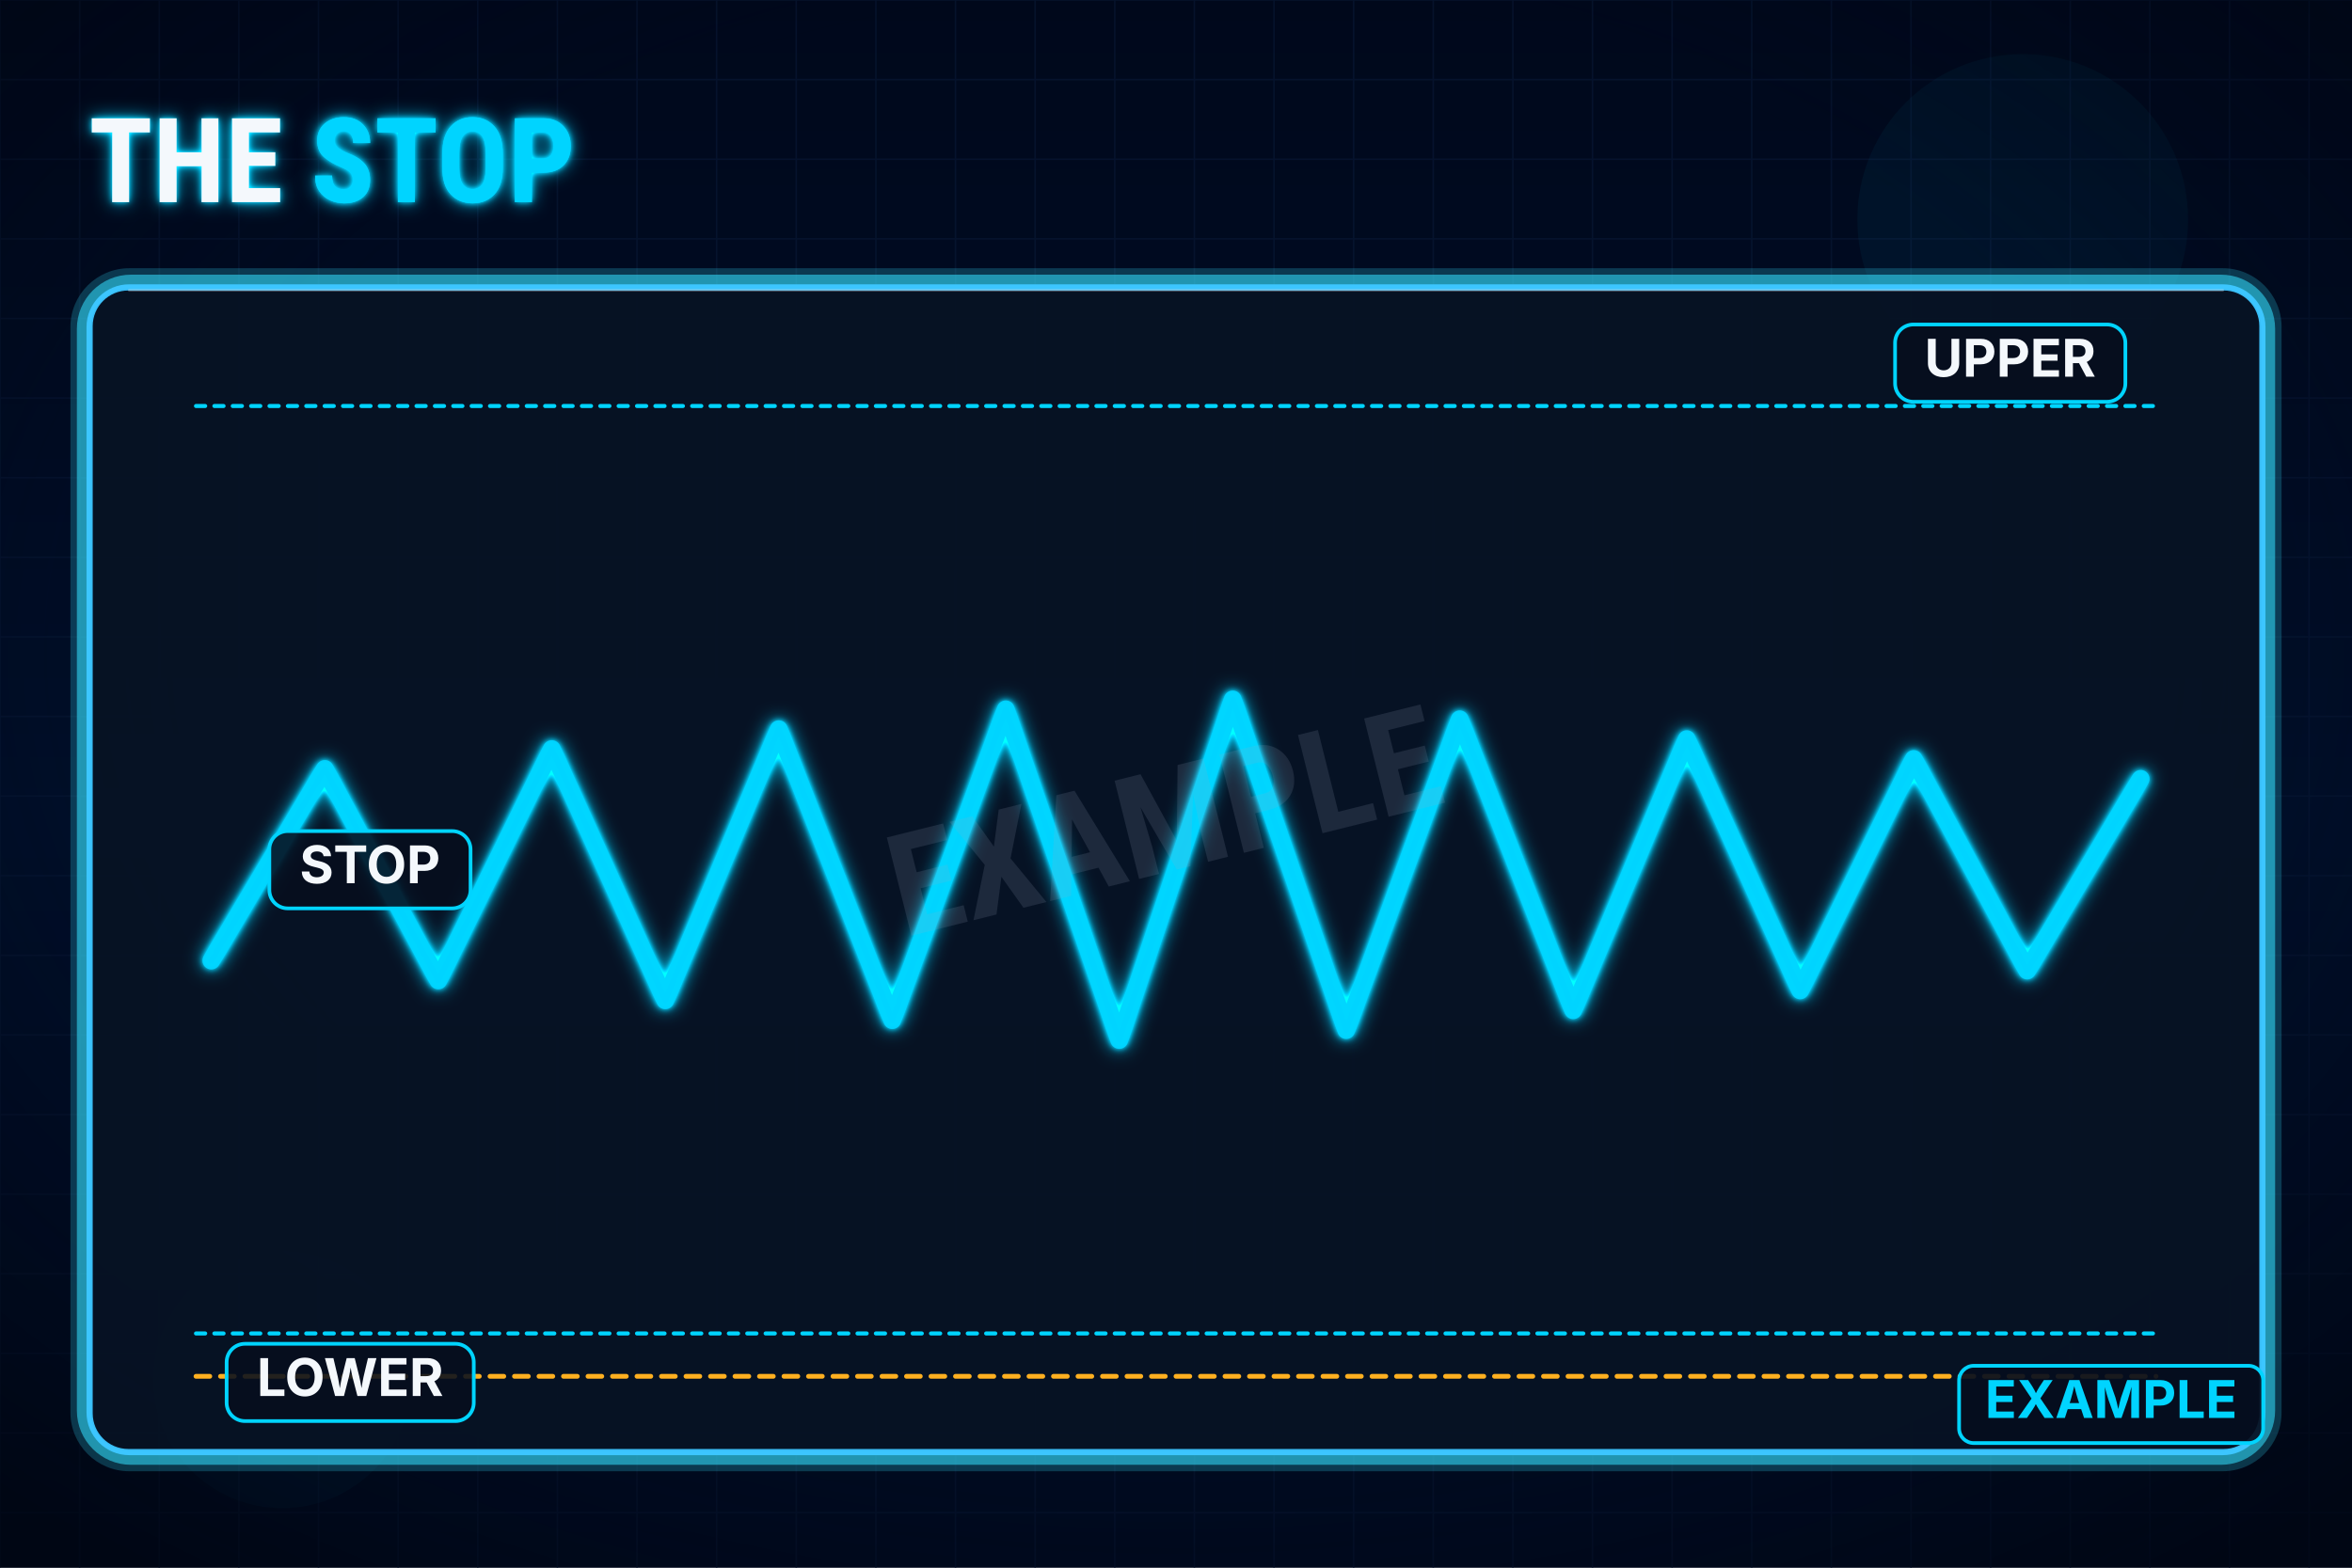
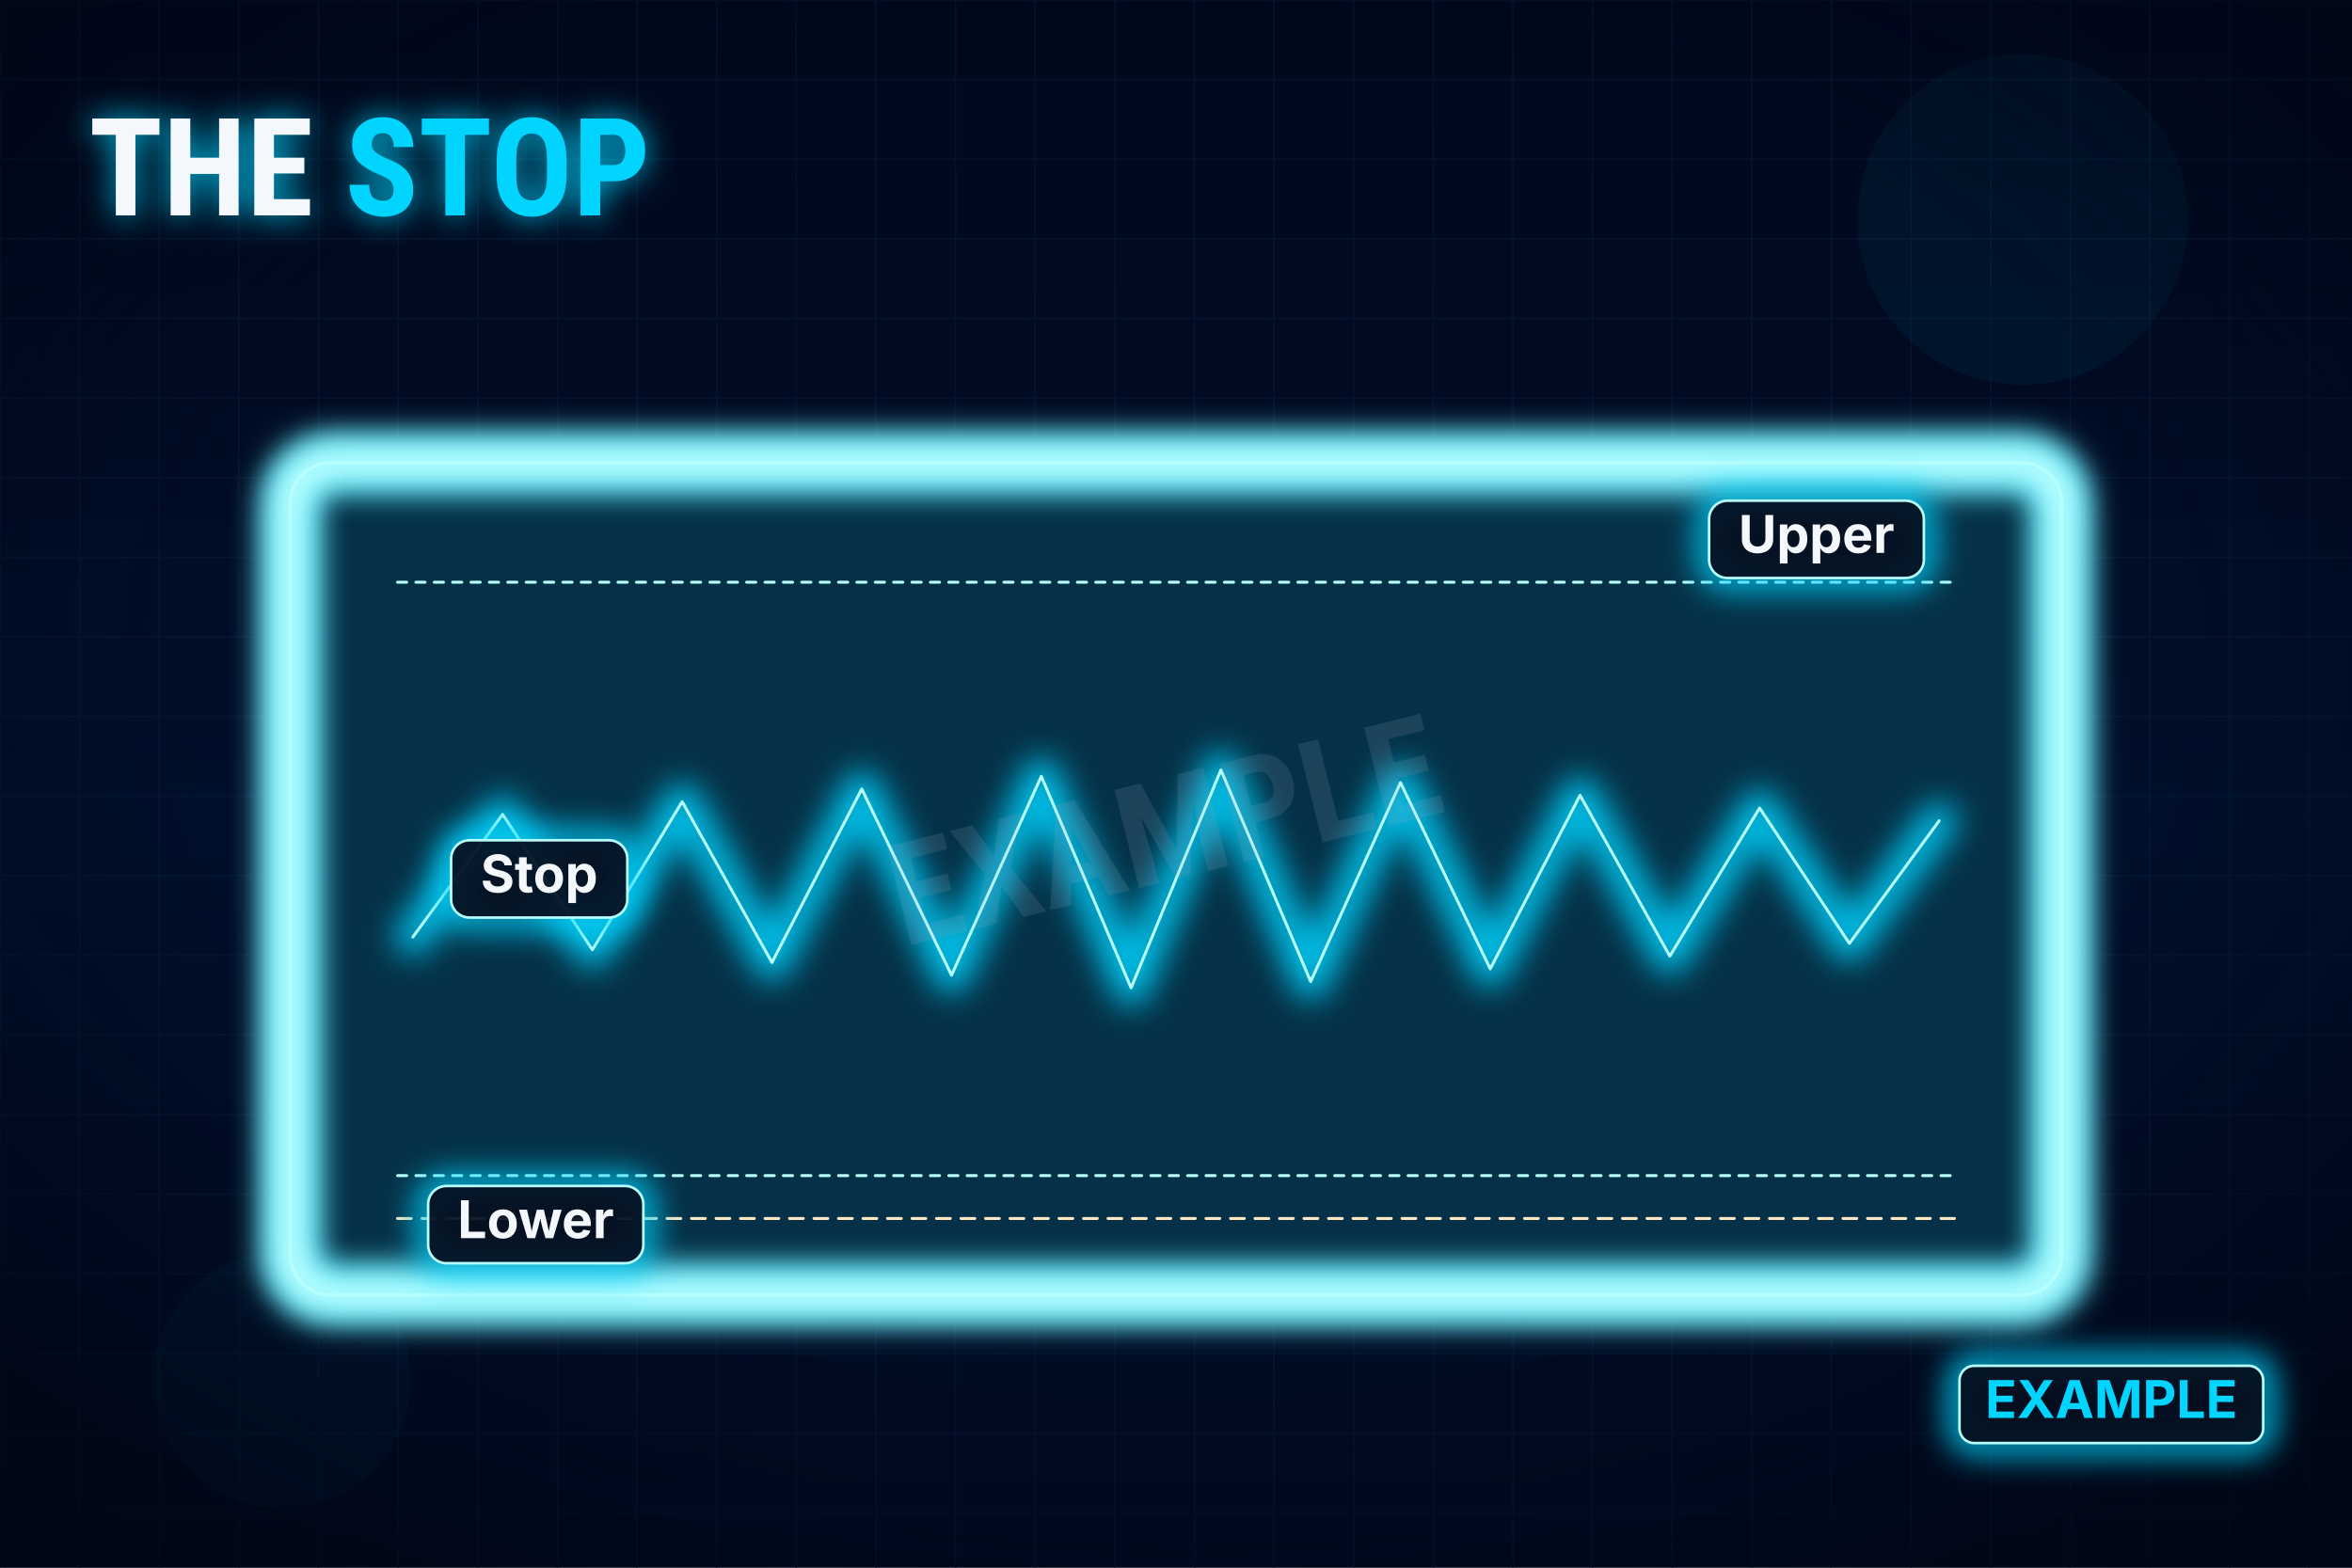
<svg xmlns="http://www.w3.org/2000/svg" width="1536" height="1024" viewBox="0 0 1536 1024">
  <defs>
    <style>
- @font-face { font-family: "Inter"; src: url("file:///agent/repos/claude/skills/illustration-engine/illustration_engine/assets/fonts/Inter-Regular.ttf") format("truetype"); font-weight: normal; font-style: normal; }
- @font-face { font-family: "Inter"; src: url("file:///agent/repos/claude/skills/illustration-engine/illustration_engine/assets/fonts/Inter-SemiBold.ttf") format("truetype"); font-weight: bold; font-style: normal; }
- @font-face { font-family: "Inter"; src: url("file:///agent/repos/claude/skills/illustration-engine/illustration_engine/assets/fonts/Inter-Bold.ttf") format("truetype"); font-weight: bold; font-style: normal; }
- @font-face { font-family: "Roboto Condensed"; src: url("file:///agent/repos/claude/skills/illustration-engine/illustration_engine/assets/fonts/RobotoCondensed-Bold.ttf") format("truetype"); font-weight: bold; font-style: normal; }
+ @font-face { font-family: "Inter"; src: url("file:///agent/repos/claude/skills/illustration-engine/illustration_engine/assets/fonts/Inter-Regular.ttf") format("truetype"); font-weight: 400; font-style: normal; }
+ @font-face { font-family: "Inter"; src: url("file:///agent/repos/claude/skills/illustration-engine/illustration_engine/assets/fonts/Inter-SemiBold.ttf") format("truetype"); font-weight: 600; font-style: normal; }
+ @font-face { font-family: "Inter"; src: url("file:///agent/repos/claude/skills/illustration-engine/illustration_engine/assets/fonts/Inter-Bold.ttf") format("truetype"); font-weight: 700; font-style: normal; }
+ @font-face { font-family: "Roboto Condensed"; src: url("file:///agent/repos/claude/skills/illustration-engine/illustration_engine/assets/fonts/RobotoCondensed-Bold.ttf") format("truetype"); font-weight: 700; font-style: normal; }
</style>
    <linearGradient id="bg1" x1="0" y1="0" x2="0" y2="1">
      <stop offset="0%" stop-color="#00081B" />
      <stop offset="52%" stop-color="#000F2A" />
      <stop offset="100%" stop-color="#000B21" />
    </linearGradient>
    <radialGradient id="vig2" cx="50%" cy="42%" r="72%">
      <stop offset="58%" stop-color="#00081B" stop-opacity="0" />
      <stop offset="100%" stop-color="#00040F" stop-opacity="0.72" />
    </radialGradient>
-     <filter id="bloom" x="-80%" y="-80%" width="260%" height="260%" color-interpolation-filters="sRGB">
-       <feGaussianBlur in="SourceGraphic" stdDeviation="6" result="wide" />
-       <feGaussianBlur in="SourceGraphic" stdDeviation="1.92" result="tight" />
-       <feComposite in="wide" in2="tight" operator="arithmetic" k1="0" k2="1" k3="1" k4="0" result="add" />
-       <feMerge>
-         <feMergeNode in="add" />
-         <feMergeNode in="SourceGraphic" />
-       </feMerge>
+     <filter id="bloom" x="-150%" y="-150%" width="400%" height="400%" color-interpolation-filters="sRGB">
+       <feGaussianBlur in="SourceGraphic" stdDeviation="10" />
    </filter>
  </defs>
  <rect x="0" y="0" width="1536" height="1024" rx="0" ry="0" fill="url(#bg1)" fill-opacity="1" stroke="none" stroke-width="0" stroke-opacity="1" />
  <g opacity="0.55">
    <line x1="0" y1="0" x2="0" y2="1024" stroke="#0A1A38" stroke-width="1" stroke-linecap="round" stroke-opacity="1" />
    <line x1="52" y1="0" x2="52" y2="1024" stroke="#0A1A38" stroke-width="1" stroke-linecap="round" stroke-opacity="1" />
    <line x1="104" y1="0" x2="104" y2="1024" stroke="#0A1A38" stroke-width="1" stroke-linecap="round" stroke-opacity="1" />
    <line x1="156" y1="0" x2="156" y2="1024" stroke="#0A1A38" stroke-width="1" stroke-linecap="round" stroke-opacity="1" />
    <line x1="208" y1="0" x2="208" y2="1024" stroke="#0A1A38" stroke-width="1" stroke-linecap="round" stroke-opacity="1" />
    <line x1="260" y1="0" x2="260" y2="1024" stroke="#0A1A38" stroke-width="1" stroke-linecap="round" stroke-opacity="1" />
    <line x1="312" y1="0" x2="312" y2="1024" stroke="#0A1A38" stroke-width="1" stroke-linecap="round" stroke-opacity="1" />
    <line x1="364" y1="0" x2="364" y2="1024" stroke="#0A1A38" stroke-width="1" stroke-linecap="round" stroke-opacity="1" />
    <line x1="416" y1="0" x2="416" y2="1024" stroke="#0A1A38" stroke-width="1" stroke-linecap="round" stroke-opacity="1" />
    <line x1="468" y1="0" x2="468" y2="1024" stroke="#0A1A38" stroke-width="1" stroke-linecap="round" stroke-opacity="1" />
    <line x1="520" y1="0" x2="520" y2="1024" stroke="#0A1A38" stroke-width="1" stroke-linecap="round" stroke-opacity="1" />
    <line x1="572" y1="0" x2="572" y2="1024" stroke="#0A1A38" stroke-width="1" stroke-linecap="round" stroke-opacity="1" />
    <line x1="624" y1="0" x2="624" y2="1024" stroke="#0A1A38" stroke-width="1" stroke-linecap="round" stroke-opacity="1" />
    <line x1="676" y1="0" x2="676" y2="1024" stroke="#0A1A38" stroke-width="1" stroke-linecap="round" stroke-opacity="1" />
    <line x1="728" y1="0" x2="728" y2="1024" stroke="#0A1A38" stroke-width="1" stroke-linecap="round" stroke-opacity="1" />
    <line x1="780" y1="0" x2="780" y2="1024" stroke="#0A1A38" stroke-width="1" stroke-linecap="round" stroke-opacity="1" />
    <line x1="832" y1="0" x2="832" y2="1024" stroke="#0A1A38" stroke-width="1" stroke-linecap="round" stroke-opacity="1" />
    <line x1="884" y1="0" x2="884" y2="1024" stroke="#0A1A38" stroke-width="1" stroke-linecap="round" stroke-opacity="1" />
    <line x1="936" y1="0" x2="936" y2="1024" stroke="#0A1A38" stroke-width="1" stroke-linecap="round" stroke-opacity="1" />
    <line x1="988" y1="0" x2="988" y2="1024" stroke="#0A1A38" stroke-width="1" stroke-linecap="round" stroke-opacity="1" />
    <line x1="1040" y1="0" x2="1040" y2="1024" stroke="#0A1A38" stroke-width="1" stroke-linecap="round" stroke-opacity="1" />
    <line x1="1092" y1="0" x2="1092" y2="1024" stroke="#0A1A38" stroke-width="1" stroke-linecap="round" stroke-opacity="1" />
    <line x1="1144" y1="0" x2="1144" y2="1024" stroke="#0A1A38" stroke-width="1" stroke-linecap="round" stroke-opacity="1" />
    <line x1="1196" y1="0" x2="1196" y2="1024" stroke="#0A1A38" stroke-width="1" stroke-linecap="round" stroke-opacity="1" />
    <line x1="1248" y1="0" x2="1248" y2="1024" stroke="#0A1A38" stroke-width="1" stroke-linecap="round" stroke-opacity="1" />
    <line x1="1300" y1="0" x2="1300" y2="1024" stroke="#0A1A38" stroke-width="1" stroke-linecap="round" stroke-opacity="1" />
    <line x1="1352" y1="0" x2="1352" y2="1024" stroke="#0A1A38" stroke-width="1" stroke-linecap="round" stroke-opacity="1" />
    <line x1="1404" y1="0" x2="1404" y2="1024" stroke="#0A1A38" stroke-width="1" stroke-linecap="round" stroke-opacity="1" />
    <line x1="1456" y1="0" x2="1456" y2="1024" stroke="#0A1A38" stroke-width="1" stroke-linecap="round" stroke-opacity="1" />
    <line x1="1508" y1="0" x2="1508" y2="1024" stroke="#0A1A38" stroke-width="1" stroke-linecap="round" stroke-opacity="1" />
    <line x1="0" y1="0" x2="1536" y2="0" stroke="#0A1A38" stroke-width="1" stroke-linecap="round" stroke-opacity="1" />
    <line x1="0" y1="52" x2="1536" y2="52" stroke="#0A1A38" stroke-width="1" stroke-linecap="round" stroke-opacity="1" />
    <line x1="0" y1="104" x2="1536" y2="104" stroke="#0A1A38" stroke-width="1" stroke-linecap="round" stroke-opacity="1" />
    <line x1="0" y1="156" x2="1536" y2="156" stroke="#0A1A38" stroke-width="1" stroke-linecap="round" stroke-opacity="1" />
    <line x1="0" y1="208" x2="1536" y2="208" stroke="#0A1A38" stroke-width="1" stroke-linecap="round" stroke-opacity="1" />
    <line x1="0" y1="260" x2="1536" y2="260" stroke="#0A1A38" stroke-width="1" stroke-linecap="round" stroke-opacity="1" />
    <line x1="0" y1="312" x2="1536" y2="312" stroke="#0A1A38" stroke-width="1" stroke-linecap="round" stroke-opacity="1" />
    <line x1="0" y1="364" x2="1536" y2="364" stroke="#0A1A38" stroke-width="1" stroke-linecap="round" stroke-opacity="1" />
    <line x1="0" y1="416" x2="1536" y2="416" stroke="#0A1A38" stroke-width="1" stroke-linecap="round" stroke-opacity="1" />
    <line x1="0" y1="468" x2="1536" y2="468" stroke="#0A1A38" stroke-width="1" stroke-linecap="round" stroke-opacity="1" />
    <line x1="0" y1="520" x2="1536" y2="520" stroke="#0A1A38" stroke-width="1" stroke-linecap="round" stroke-opacity="1" />
    <line x1="0" y1="572" x2="1536" y2="572" stroke="#0A1A38" stroke-width="1" stroke-linecap="round" stroke-opacity="1" />
    <line x1="0" y1="624" x2="1536" y2="624" stroke="#0A1A38" stroke-width="1" stroke-linecap="round" stroke-opacity="1" />
    <line x1="0" y1="676" x2="1536" y2="676" stroke="#0A1A38" stroke-width="1" stroke-linecap="round" stroke-opacity="1" />
    <line x1="0" y1="728" x2="1536" y2="728" stroke="#0A1A38" stroke-width="1" stroke-linecap="round" stroke-opacity="1" />
    <line x1="0" y1="780" x2="1536" y2="780" stroke="#0A1A38" stroke-width="1" stroke-linecap="round" stroke-opacity="1" />
    <line x1="0" y1="832" x2="1536" y2="832" stroke="#0A1A38" stroke-width="1" stroke-linecap="round" stroke-opacity="1" />
    <line x1="0" y1="884" x2="1536" y2="884" stroke="#0A1A38" stroke-width="1" stroke-linecap="round" stroke-opacity="1" />
    <line x1="0" y1="936" x2="1536" y2="936" stroke="#0A1A38" stroke-width="1" stroke-linecap="round" stroke-opacity="1" />
    <line x1="0" y1="988" x2="1536" y2="988" stroke="#0A1A38" stroke-width="1" stroke-linecap="round" stroke-opacity="1" />
  </g>
  <circle cx="1320.96" cy="143.36" r="108" fill="#00D4FF" fill-opacity="0.045" stroke="none" stroke-width="0" />
  <circle cx="184.32" cy="901.12" r="84" fill="#00D4FF" fill-opacity="0.045" stroke="none" stroke-width="0" />
  <rect x="0" y="0" width="1536" height="1024" rx="0" ry="0" fill="url(#vig2)" fill-opacity="1" stroke="none" stroke-width="0" stroke-opacity="1" />
-   <text x="58" y="132.04" fill="#00D4FF" fill-opacity="0.85" font-family="Roboto Condensed" font-weight="bold" font-size="77" text-anchor="start" filter="url(#bloom)">THE</text>
-   <text x="58" y="132.04" fill="#F4F8FC" fill-opacity="1" font-family="Roboto Condensed" font-weight="bold" font-size="77" text-anchor="start">THE</text>
-   <text x="203" y="132.04" fill="#00D4FF" fill-opacity="0.85" font-family="Roboto Condensed" font-weight="bold" font-size="77" text-anchor="start" filter="url(#bloom)">STOP</text>
-   <text x="203" y="132.04" fill="#00D4FF" fill-opacity="1" font-family="Roboto Condensed" font-weight="bold" font-size="77" text-anchor="start">STOP</text>
-   <rect x="46" y="175.2" width="1444" height="785.8" rx="38.4" ry="38.4" fill="#33E0FF" fill-opacity="0.22" stroke="none" stroke-width="0" stroke-opacity="1" />
-   <rect x="54.4" y="183.6" width="1427.2" height="769" rx="31.2" ry="31.2" fill="none" fill-opacity="1" stroke="#33E0FF" stroke-width="8.4" stroke-opacity="0.55" />
-   <rect x="58" y="187.2" width="1420" height="761.8" rx="26.4" ry="26.4" fill="#060E1E" fill-opacity="0.9" stroke="#3CC6FF" stroke-width="3" stroke-opacity="1" />
-   <rect x="59.8" y="189" width="1416.4" height="758.2" rx="24" ry="24" fill="none" fill-opacity="1" stroke="#3CC6FF" stroke-width="1.5" stroke-opacity="0.95" />
-   <line x1="84.4" y1="189.6" x2="1451.6" y2="189.6" stroke="#F4F8FC" stroke-width="1.68" stroke-linecap="round" stroke-opacity="0.28" />
-   <line x1="128" y1="899" x2="1408" y2="899" stroke="#FFB020" stroke-width="10.61" stroke-linecap="round" stroke-opacity="0.95" stroke-dasharray="9 7" filter="url(#bloom)" />
-   <line x1="128" y1="899" x2="1408" y2="899" stroke="#FFB020" stroke-width="3.12" stroke-linecap="round" stroke-opacity="1" stroke-dasharray="9 7" />
-   <line x1="128" y1="265.2" x2="1408" y2="265.2" stroke="#00D4FF" stroke-width="8.98" stroke-linecap="round" stroke-opacity="0.95" stroke-dasharray="6 6" filter="url(#bloom)" />
-   <line x1="128" y1="265.2" x2="1408" y2="265.2" stroke="#00D4FF" stroke-width="2.64" stroke-linecap="round" stroke-opacity="1" stroke-dasharray="6 6" />
-   <line x1="128" y1="871" x2="1408" y2="871" stroke="#00D4FF" stroke-width="8.98" stroke-linecap="round" stroke-opacity="0.95" stroke-dasharray="6 6" filter="url(#bloom)" />
-   <line x1="128" y1="871" x2="1408" y2="871" stroke="#00D4FF" stroke-width="2.64" stroke-linecap="round" stroke-opacity="1" stroke-dasharray="6 6" />
-   <polyline points="138,627.47 212.12,502.25 286.24,640.44 360.35,489.27 434.47,653.41 508.59,476.3 582.71,666.38 656.82,463.33 730.94,679.35 805.06,456.85 879.18,672.87 953.29,469.82 1027.41,659.9 1101.53,482.79 1175.65,646.93 1249.76,495.76 1323.88,633.95 1398,508.73" fill="none" stroke="#00D4FF" stroke-width="11.52" stroke-linejoin="round" stroke-linecap="round" stroke-opacity="0.95" filter="url(#bloom)" />
-   <polyline points="138,627.47 212.12,502.25 286.24,640.44 360.35,489.27 434.47,653.41 508.59,476.3 582.71,666.38 656.82,463.33 730.94,679.35 805.06,456.85 879.18,672.87 953.29,469.82 1027.41,659.9 1101.53,482.79 1175.65,646.93 1249.76,495.76 1323.88,633.95 1398,508.73" fill="none" stroke="#00D4FF" stroke-width="3.6" stroke-linejoin="round" stroke-linecap="round" stroke-opacity="1" />
-   <rect x="1237.6" y="211.96" width="150.4" height="50.48" rx="12" ry="12" fill="#060E1E" fill-opacity="0.88" stroke="#00D4FF" stroke-width="2.4" stroke-opacity="1" />
-   <text x="1312.8" y="246.04" fill="#F4F8FC" fill-opacity="1" font-family="Inter" font-weight="bold" font-size="34" text-anchor="middle">UPPER</text>
-   <rect x="148" y="877.76" width="161.4" height="50.48" rx="12" ry="12" fill="#060E1E" fill-opacity="0.88" stroke="#00D4FF" stroke-width="2.4" stroke-opacity="1" />
-   <text x="228.7" y="911.84" fill="#F4F8FC" fill-opacity="1" font-family="Inter" font-weight="bold" font-size="34" text-anchor="middle">LOWER</text>
-   <rect x="175.9" y="542.86" width="131.4" height="50.48" rx="12" ry="12" fill="#060E1E" fill-opacity="0.88" stroke="#00D4FF" stroke-width="2.4" stroke-opacity="1" />
-   <text x="241.6" y="576.94" fill="#F4F8FC" fill-opacity="1" font-family="Inter" font-weight="bold" font-size="34" text-anchor="middle">STOP</text>
-   <text x="768" y="568.1" fill="#9AA8BC" fill-opacity="0.16" font-family="Roboto Condensed" font-weight="bold" font-size="93" text-anchor="middle" transform="rotate(-14 768 568.1)">EXAMPLE</text>
-   <rect x="1279.4" y="892.12" width="198.6" height="50.48" rx="9.6" ry="9.6" fill="#060E1E" fill-opacity="0.92" stroke="#00D4FF" stroke-width="2.4" stroke-opacity="1" />
-   <text x="1378.7" y="926.2" fill="#00D4FF" fill-opacity="1" font-family="Inter" font-weight="bold" font-size="34" text-anchor="middle">EXAMPLE</text>
+   <text x="58" y="140.68" fill="#00D4FF" fill-opacity="0.9" font-family="Roboto Condensed" font-weight="700" font-size="89" text-anchor="start" filter="url(#bloom)">THE</text>
+   <text x="58" y="140.68" fill="#F4F8FC" fill-opacity="1" font-family="Roboto Condensed" font-weight="700" font-size="89" text-anchor="start">THE</text>
+   <text x="225.14" y="140.68" fill="#00D4FF" fill-opacity="0.9" font-family="Roboto Condensed" font-weight="700" font-size="89" text-anchor="start" filter="url(#bloom)">STOP</text>
+   <text x="225.14" y="140.68" fill="#00D4FF" fill-opacity="1" font-family="Roboto Condensed" font-weight="700" font-size="89" text-anchor="start">STOP</text>
+   <rect x="189.6" y="302.3" width="1156.8" height="543.6" rx="26.4" ry="26.4" fill="#060E1E" fill-opacity="0.9" stroke="none" stroke-width="0" stroke-opacity="1" />
+   <rect x="189.6" y="302.3" width="1156.8" height="543.6" rx="26.4" ry="26.4" fill="#00D4FF" fill-opacity="0.18" stroke="none" stroke-width="0" stroke-opacity="1" />
+   <rect x="189.6" y="302.3" width="1156.8" height="543.6" rx="26.4" ry="26.4" fill="none" fill-opacity="0.8" stroke="#00D4FF" stroke-width="32" stroke-opacity="1" filter="url(#bloom)" />
+   <rect x="189.6" y="302.3" width="1156.8" height="543.6" rx="26.4" ry="26.4" fill="none" fill-opacity="0.55" stroke="#B8FFFF" stroke-width="32" stroke-opacity="1" filter="url(#bloom)" />
+   <rect x="189.6" y="302.3" width="1156.8" height="543.6" rx="26.4" ry="26.4" fill="none" fill-opacity="1" stroke="#B8FFFF" stroke-width="2.04" stroke-opacity="1" />
+   <line x1="259.6" y1="795.9" x2="1276.4" y2="795.9" stroke="#FFB020" stroke-width="32" stroke-linecap="round" stroke-opacity="0.85" stroke-dasharray="9 7" filter="url(#bloom)" />
+   <line x1="259.6" y1="795.9" x2="1276.4" y2="795.9" stroke="#FFE7C2" stroke-width="1.92" stroke-linecap="round" stroke-opacity="1" stroke-dasharray="9 7" />
+   <line x1="259.6" y1="380.3" x2="1276.4" y2="380.3" stroke="#00D4FF" stroke-width="32" stroke-linecap="round" stroke-opacity="0.85" stroke-dasharray="6 6" filter="url(#bloom)" />
+   <line x1="259.6" y1="380.3" x2="1276.4" y2="380.3" stroke="#B8FFFF" stroke-width="1.92" stroke-linecap="round" stroke-opacity="1" stroke-dasharray="6 6" />
+   <line x1="259.6" y1="767.9" x2="1276.4" y2="767.9" stroke="#00D4FF" stroke-width="32" stroke-linecap="round" stroke-opacity="0.85" stroke-dasharray="6 6" filter="url(#bloom)" />
+   <line x1="259.6" y1="767.9" x2="1276.4" y2="767.9" stroke="#B8FFFF" stroke-width="1.92" stroke-linecap="round" stroke-opacity="1" stroke-dasharray="6 6" />
+   <polyline points="269.6,612.08 328.24,531.97 386.87,620.38 445.51,523.67 504.14,628.68 562.78,515.37 621.41,636.98 680.05,507.07 738.68,645.28 797.32,502.92 855.95,641.13 914.59,511.22 973.22,632.83 1031.86,519.52 1090.49,624.53 1149.13,527.82 1207.76,616.23 1266.4,536.12" fill="none" stroke="#00D4FF" stroke-width="24" stroke-linejoin="round" stroke-linecap="round" stroke-opacity="0.85" filter="url(#bloom)" />
+   <polyline points="269.6,612.08 328.24,531.97 386.87,620.38 445.51,523.67 504.14,628.68 562.78,515.37 621.41,636.98 680.05,507.07 738.68,645.28 797.32,502.92 855.95,641.13 914.59,511.22 973.22,632.83 1031.86,519.52 1090.49,624.53 1149.13,527.82 1207.76,616.23 1266.4,536.12" fill="none" stroke="#B8FFFF" stroke-width="1.92" stroke-linejoin="round" stroke-linecap="round" stroke-opacity="1" />
+   <rect x="1116.14" y="327.06" width="140.26" height="50.48" rx="12" ry="12" fill="none" fill-opacity="0.85" stroke="#00D4FF" stroke-width="14.4" stroke-opacity="1" filter="url(#bloom)" />
+   <rect x="1116.14" y="327.06" width="140.26" height="50.48" rx="12" ry="12" fill="#060E1E" fill-opacity="0.92" stroke="none" stroke-width="0" stroke-opacity="1" />
+   <rect x="1116.14" y="327.06" width="140.26" height="50.48" rx="12" ry="12" fill="none" fill-opacity="1" stroke="#B8FFFF" stroke-width="1.68" stroke-opacity="1" />
+   <text x="1186.27" y="361.14" fill="#F4F8FC" fill-opacity="1" font-family="Inter" font-weight="700" font-size="34" text-anchor="middle">Upper</text>
+   <rect x="279.6" y="774.66" width="140.54" height="50.48" rx="12" ry="12" fill="none" fill-opacity="0.85" stroke="#00D4FF" stroke-width="14.4" stroke-opacity="1" filter="url(#bloom)" />
+   <rect x="279.6" y="774.66" width="140.54" height="50.48" rx="12" ry="12" fill="#060E1E" fill-opacity="0.92" stroke="none" stroke-width="0" stroke-opacity="1" />
+   <rect x="279.6" y="774.66" width="140.54" height="50.48" rx="12" ry="12" fill="none" fill-opacity="1" stroke="#B8FFFF" stroke-width="1.68" stroke-opacity="1" />
+   <text x="349.87" y="808.74" fill="#F4F8FC" fill-opacity="1" font-family="Inter" font-weight="700" font-size="34" text-anchor="middle">Lower</text>
+   <rect x="294.6" y="548.86" width="115.09" height="50.48" rx="12" ry="12" fill="none" fill-opacity="0.85" stroke="#00D4FF" stroke-width="14.4" stroke-opacity="1" filter="url(#bloom)" />
+   <rect x="294.6" y="548.86" width="115.09" height="50.48" rx="12" ry="12" fill="#060E1E" fill-opacity="0.92" stroke="none" stroke-width="0" stroke-opacity="1" />
+   <rect x="294.6" y="548.86" width="115.09" height="50.48" rx="12" ry="12" fill="none" fill-opacity="1" stroke="#B8FFFF" stroke-width="1.68" stroke-opacity="1" />
+   <text x="352.14" y="582.94" fill="#F4F8FC" fill-opacity="1" font-family="Inter" font-weight="700" font-size="34" text-anchor="middle">Stop</text>
+   <text x="768" y="574.1" fill="#9AA8BC" fill-opacity="0.16" font-family="Roboto Condensed" font-weight="700" font-size="93" text-anchor="middle" transform="rotate(-14 768 574.1)">EXAMPLE</text>
+   <rect x="1279.67" y="892.12" width="198.33" height="50.48" rx="9.6" ry="9.6" fill="none" fill-opacity="0.85" stroke="#00D4FF" stroke-width="14.4" stroke-opacity="1" filter="url(#bloom)" />
+   <rect x="1279.67" y="892.12" width="198.33" height="50.48" rx="9.6" ry="9.6" fill="#060E1E" fill-opacity="0.92" stroke="none" stroke-width="0" stroke-opacity="1" />
+   <rect x="1279.67" y="892.12" width="198.33" height="50.48" rx="9.6" ry="9.6" fill="none" fill-opacity="1" stroke="#B8FFFF" stroke-width="1.68" stroke-opacity="1" />
+   <text x="1378.83" y="926.2" fill="#00D4FF" fill-opacity="1" font-family="Inter" font-weight="700" font-size="34" text-anchor="middle">EXAMPLE</text>
</svg>
